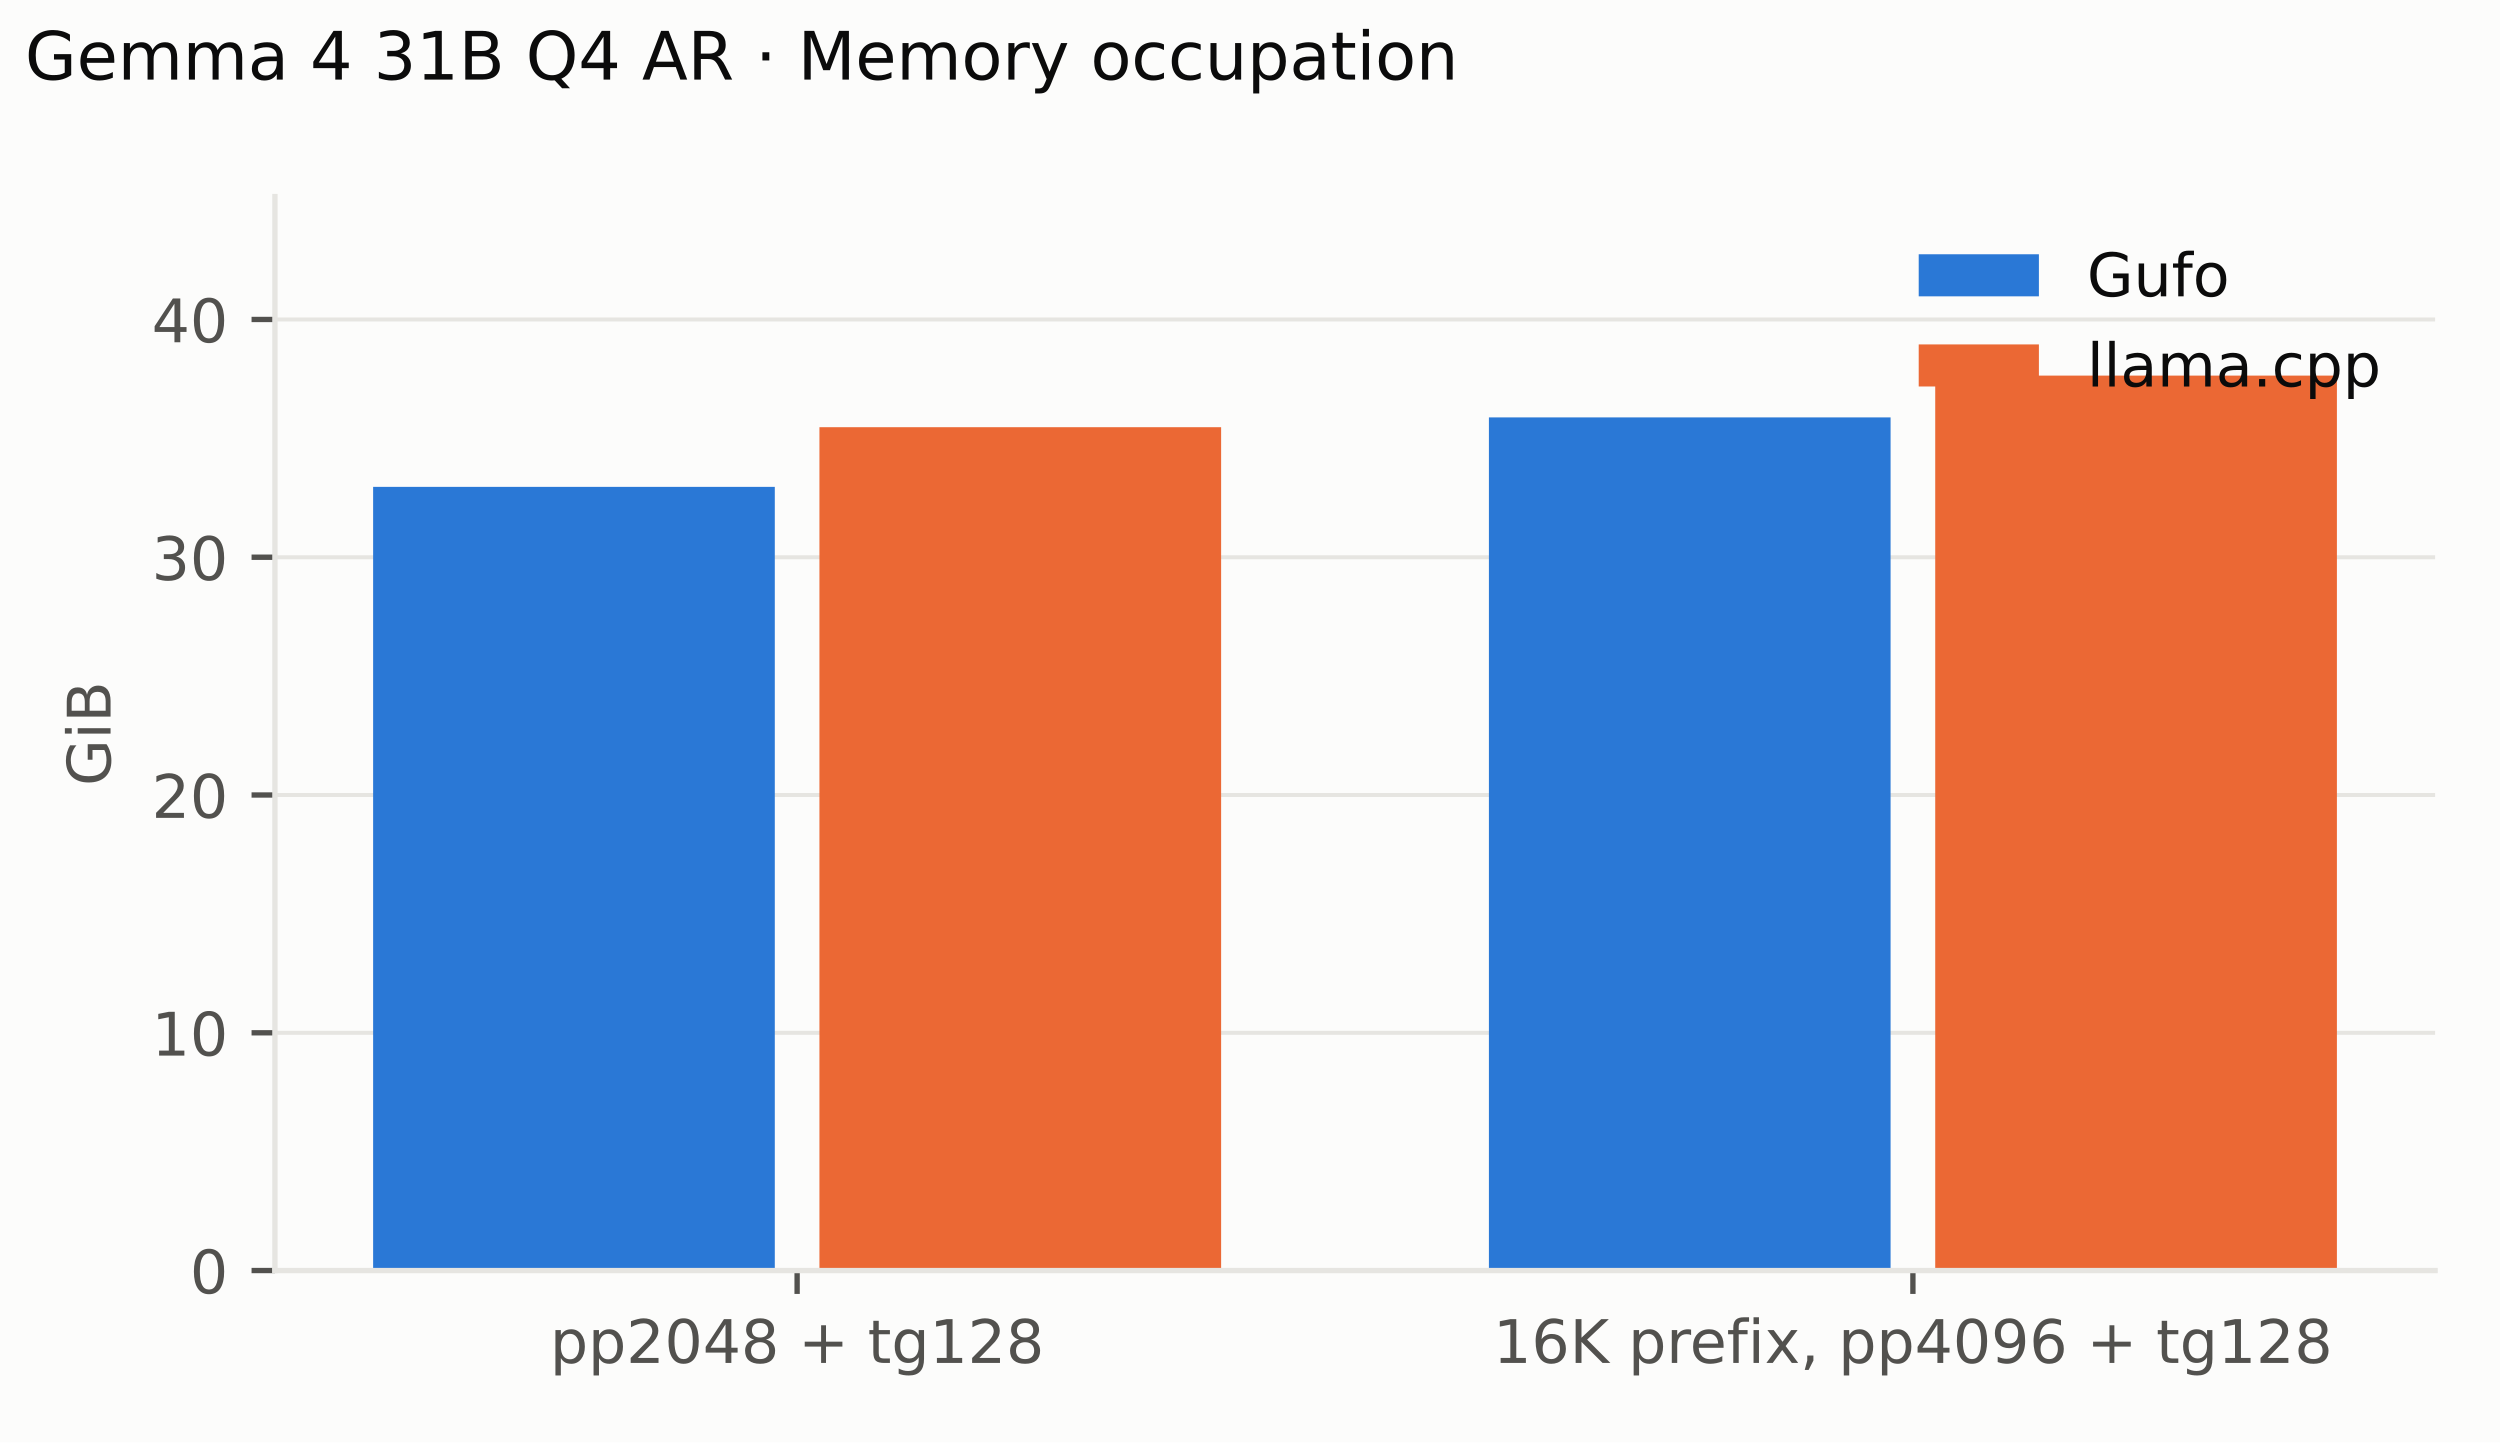
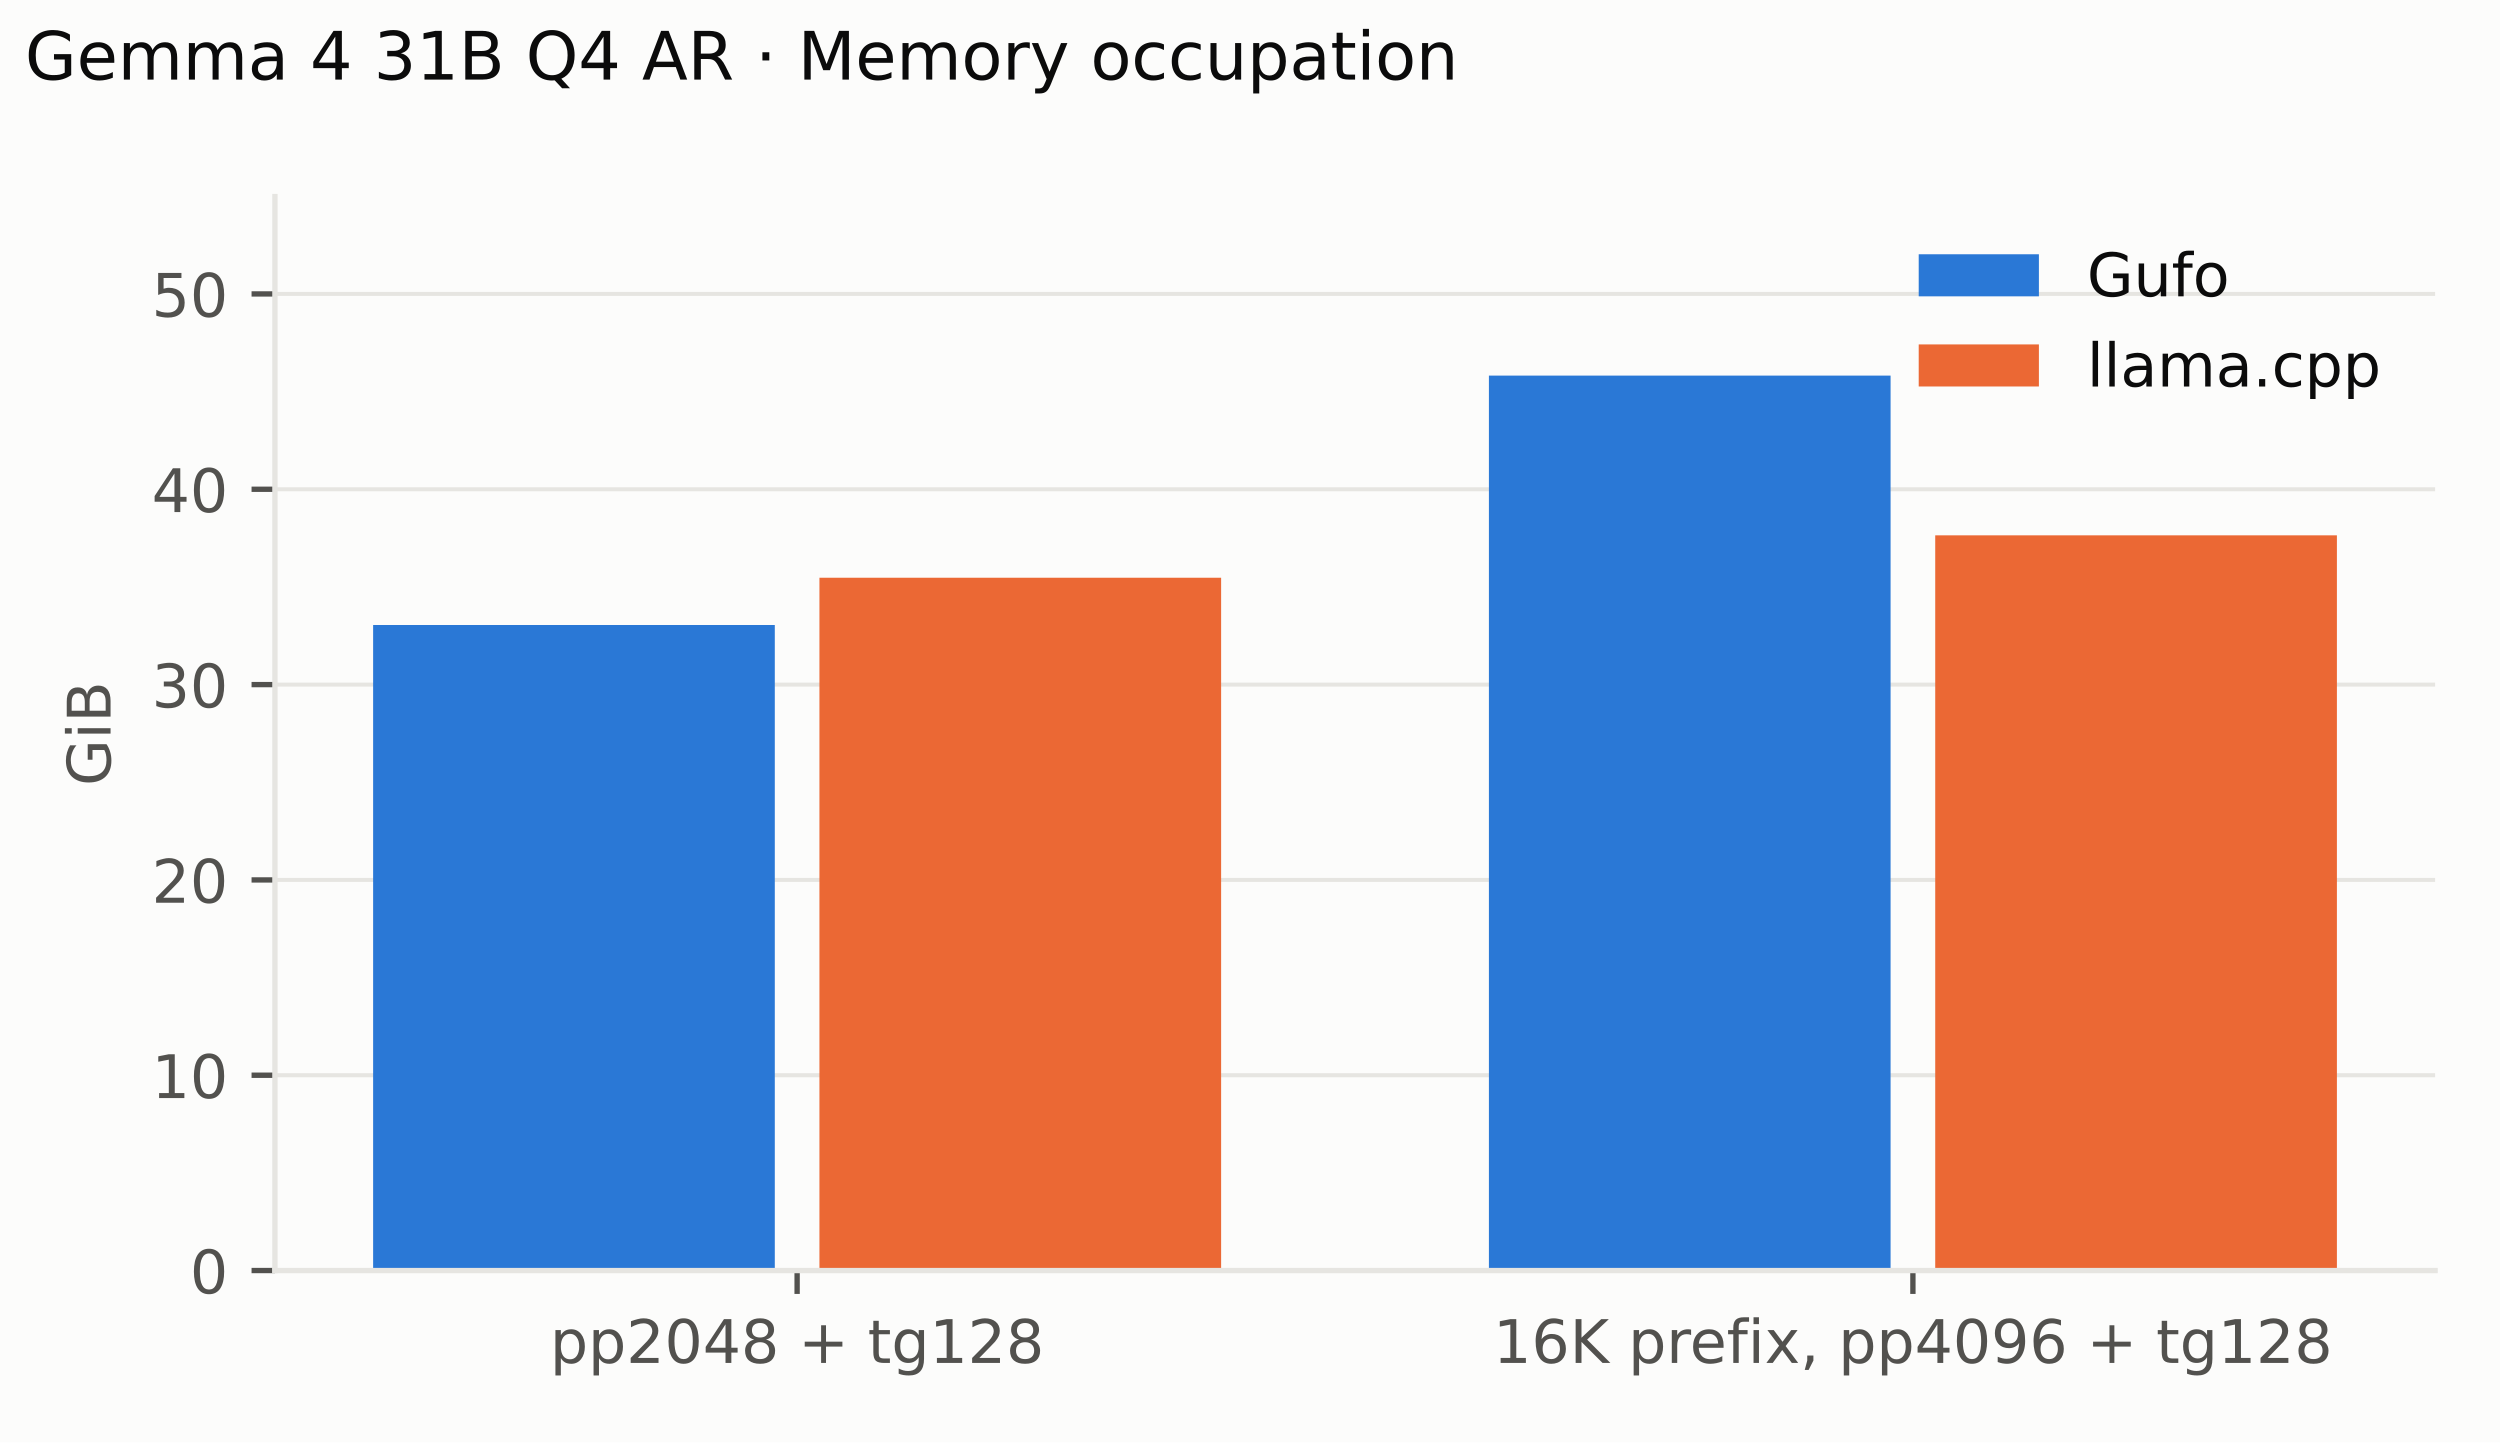
<svg xmlns="http://www.w3.org/2000/svg" xmlns:xlink="http://www.w3.org/1999/xlink" width="374.4pt" height="216pt" viewBox="0 0 374.4 216" version="1.1">
  <defs>
    <style type="text/css">*{stroke-linejoin: round; stroke-linecap: butt}</style>
  </defs>
  <g id="figure_1">
    <g id="patch_1">
      <path d="M 0 216 L 374.4 216 L 374.4 0 L 0 0 z " style="fill: #fcfcfb" />
    </g>
    <g id="axes_1">
      <g id="patch_2">
        <path d="M 41.173 190.279 L 364.68 190.279 L 364.68 29.441 L 41.173 29.441 z " style="fill: #fcfcfb" />
      </g>
      <g id="matplotlib.axis_1">
        <g id="xtick_1">
          <g id="line2d_1">
            <defs>
              <path id="m1ebf051f68" d="M 0 0 L 0 3.5 " style="stroke: #52514e; stroke-width: 0.8" />
            </defs>
            <g>
              <use xlink:href="#m1ebf051f68" x="119.376" y="190.279" style="fill: #52514e; stroke: #52514e; stroke-width: 0.8" />
            </g>
          </g>
          <g id="text_1">
            <text style="font-size: 9px; font-family: 'DejaVu Sans', 'Bitstream Vera Sans', 'Computer Modern Sans Serif', 'Lucida Grande', 'Verdana', 'Geneva', 'Lucid', 'Arial', 'Helvetica', 'Avant Garde', sans-serif; text-anchor: middle; fill: #52514e" x="119.376" y="204.117" transform="rotate(-0 119.3763 204.1172)">pp2048 + tg128</text>
          </g>
        </g>
        <g id="xtick_2">
          <g id="line2d_2">
            <g>
              <use xlink:href="#m1ebf051f68" x="286.477" y="190.279" style="fill: #52514e; stroke: #52514e; stroke-width: 0.8" />
            </g>
          </g>
          <g id="text_2">
            <text style="font-size: 9px; font-family: 'DejaVu Sans', 'Bitstream Vera Sans', 'Computer Modern Sans Serif', 'Lucida Grande', 'Verdana', 'Geneva', 'Lucid', 'Arial', 'Helvetica', 'Avant Garde', sans-serif; text-anchor: middle; fill: #52514e" x="286.477" y="204.118" transform="rotate(-0 286.4769 204.1179)">16K prefix, pp4096 + tg128</text>
          </g>
        </g>
      </g>
      <g id="matplotlib.axis_2">
        <g id="ytick_1">
          <g id="line2d_3">
            <path d="M 41.173 190.279 L 364.68 190.279 " clip-path="url(#pd96fb9d682)" style="fill: none; stroke: #e6e5e1; stroke-width: 0.6; stroke-linecap: square" />
          </g>
          <g id="line2d_4">
            <defs>
              <path id="m680e5b1e24" d="M 0 0 L -3.5 0 " style="stroke: #52514e; stroke-width: 0.8" />
            </defs>
            <g>
              <use xlink:href="#m680e5b1e24" x="41.173" y="190.279" style="fill: #52514e; stroke: #52514e; stroke-width: 0.8" />
            </g>
          </g>
          <g id="text_3">
            <text style="font-size: 9px; font-family: 'DejaVu Sans', 'Bitstream Vera Sans', 'Computer Modern Sans Serif', 'Lucida Grande', 'Verdana', 'Geneva', 'Lucid', 'Arial', 'Helvetica', 'Avant Garde', sans-serif; text-anchor: end; fill: #52514e" x="34.173" y="193.698" transform="rotate(-0 34.1732 193.6982)">0</text>
          </g>
        </g>
        <g id="ytick_2">
          <g id="line2d_5">
-             <path d="M 41.173 154.67 L 364.68 154.67 " clip-path="url(#pd96fb9d682)" style="fill: none; stroke: #e6e5e1; stroke-width: 0.6; stroke-linecap: square" />
+             <path d="M 41.173 161.027 L 364.68 161.027 " clip-path="url(#pd96fb9d682)" style="fill: none; stroke: #e6e5e1; stroke-width: 0.6; stroke-linecap: square" />
          </g>
          <g id="line2d_6">
            <g>
-               <use xlink:href="#m680e5b1e24" x="41.173" y="154.67" style="fill: #52514e; stroke: #52514e; stroke-width: 0.8" />
+               <use xlink:href="#m680e5b1e24" x="41.173" y="161.027" style="fill: #52514e; stroke: #52514e; stroke-width: 0.8" />
            </g>
          </g>
          <g id="text_4">
-             <text style="font-size: 9px; font-family: 'DejaVu Sans', 'Bitstream Vera Sans', 'Computer Modern Sans Serif', 'Lucida Grande', 'Verdana', 'Geneva', 'Lucid', 'Arial', 'Helvetica', 'Avant Garde', sans-serif; text-anchor: end; fill: #52514e" x="34.173" y="158.089" transform="rotate(-0 34.1732 158.0893)">10</text>
+             <text style="font-size: 9px; font-family: 'DejaVu Sans', 'Bitstream Vera Sans', 'Computer Modern Sans Serif', 'Lucida Grande', 'Verdana', 'Geneva', 'Lucid', 'Arial', 'Helvetica', 'Avant Garde', sans-serif; text-anchor: end; fill: #52514e" x="34.173" y="164.446" transform="rotate(-0 34.1732 164.4464)">10</text>
          </g>
        </g>
        <g id="ytick_3">
          <g id="line2d_7">
-             <path d="M 41.173 119.061 L 364.68 119.061 " clip-path="url(#pd96fb9d682)" style="fill: none; stroke: #e6e5e1; stroke-width: 0.6; stroke-linecap: square" />
+             <path d="M 41.173 131.776 L 364.68 131.776 " clip-path="url(#pd96fb9d682)" style="fill: none; stroke: #e6e5e1; stroke-width: 0.6; stroke-linecap: square" />
          </g>
          <g id="line2d_8">
            <g>
-               <use xlink:href="#m680e5b1e24" x="41.173" y="119.061" style="fill: #52514e; stroke: #52514e; stroke-width: 0.8" />
+               <use xlink:href="#m680e5b1e24" x="41.173" y="131.776" style="fill: #52514e; stroke: #52514e; stroke-width: 0.8" />
            </g>
          </g>
          <g id="text_5">
-             <text style="font-size: 9px; font-family: 'DejaVu Sans', 'Bitstream Vera Sans', 'Computer Modern Sans Serif', 'Lucida Grande', 'Verdana', 'Geneva', 'Lucid', 'Arial', 'Helvetica', 'Avant Garde', sans-serif; text-anchor: end; fill: #52514e" x="34.173" y="122.48" transform="rotate(-0 34.1732 122.4803)">20</text>
+             <text style="font-size: 9px; font-family: 'DejaVu Sans', 'Bitstream Vera Sans', 'Computer Modern Sans Serif', 'Lucida Grande', 'Verdana', 'Geneva', 'Lucid', 'Arial', 'Helvetica', 'Avant Garde', sans-serif; text-anchor: end; fill: #52514e" x="34.173" y="135.194" transform="rotate(-0 34.1732 135.1945)">20</text>
          </g>
        </g>
        <g id="ytick_4">
          <g id="line2d_9">
-             <path d="M 41.173 83.452 L 364.68 83.452 " clip-path="url(#pd96fb9d682)" style="fill: none; stroke: #e6e5e1; stroke-width: 0.6; stroke-linecap: square" />
+             <path d="M 41.173 102.524 L 364.68 102.524 " clip-path="url(#pd96fb9d682)" style="fill: none; stroke: #e6e5e1; stroke-width: 0.6; stroke-linecap: square" />
          </g>
          <g id="line2d_10">
            <g>
-               <use xlink:href="#m680e5b1e24" x="41.173" y="83.452" style="fill: #52514e; stroke: #52514e; stroke-width: 0.8" />
+               <use xlink:href="#m680e5b1e24" x="41.173" y="102.524" style="fill: #52514e; stroke: #52514e; stroke-width: 0.8" />
            </g>
          </g>
          <g id="text_6">
-             <text style="font-size: 9px; font-family: 'DejaVu Sans', 'Bitstream Vera Sans', 'Computer Modern Sans Serif', 'Lucida Grande', 'Verdana', 'Geneva', 'Lucid', 'Arial', 'Helvetica', 'Avant Garde', sans-serif; text-anchor: end; fill: #52514e" x="34.173" y="86.871" transform="rotate(-0 34.1732 86.87139)">30</text>
+             <text style="font-size: 9px; font-family: 'DejaVu Sans', 'Bitstream Vera Sans', 'Computer Modern Sans Serif', 'Lucida Grande', 'Verdana', 'Geneva', 'Lucid', 'Arial', 'Helvetica', 'Avant Garde', sans-serif; text-anchor: end; fill: #52514e" x="34.173" y="105.943" transform="rotate(-0 34.1732 105.9426)">30</text>
          </g>
        </g>
        <g id="ytick_5">
          <g id="line2d_11">
-             <path d="M 41.173 47.843 L 364.68 47.843 " clip-path="url(#pd96fb9d682)" style="fill: none; stroke: #e6e5e1; stroke-width: 0.6; stroke-linecap: square" />
+             <path d="M 41.173 73.272 L 364.68 73.272 " clip-path="url(#pd96fb9d682)" style="fill: none; stroke: #e6e5e1; stroke-width: 0.6; stroke-linecap: square" />
          </g>
          <g id="line2d_12">
            <g>
-               <use xlink:href="#m680e5b1e24" x="41.173" y="47.843" style="fill: #52514e; stroke: #52514e; stroke-width: 0.8" />
+               <use xlink:href="#m680e5b1e24" x="41.173" y="73.272" style="fill: #52514e; stroke: #52514e; stroke-width: 0.8" />
            </g>
          </g>
          <g id="text_7">
-             <text style="font-size: 9px; font-family: 'DejaVu Sans', 'Bitstream Vera Sans', 'Computer Modern Sans Serif', 'Lucida Grande', 'Verdana', 'Geneva', 'Lucid', 'Arial', 'Helvetica', 'Avant Garde', sans-serif; text-anchor: end; fill: #52514e" x="34.173" y="51.262" transform="rotate(-0 34.1732 51.26243)">40</text>
+             <text style="font-size: 9px; font-family: 'DejaVu Sans', 'Bitstream Vera Sans', 'Computer Modern Sans Serif', 'Lucida Grande', 'Verdana', 'Geneva', 'Lucid', 'Arial', 'Helvetica', 'Avant Garde', sans-serif; text-anchor: end; fill: #52514e" x="34.173" y="76.691" transform="rotate(-0 34.1732 76.69074)">40</text>
          </g>
        </g>
-         <g id="text_8">
+         <g id="ytick_6">
+           <g id="line2d_13">
+             <path d="M 41.173 44.02 L 364.68 44.02 " clip-path="url(#pd96fb9d682)" style="fill: none; stroke: #e6e5e1; stroke-width: 0.6; stroke-linecap: square" />
+           </g>
+           <g id="line2d_14">
+             <g>
+               <use xlink:href="#m680e5b1e24" x="41.173" y="44.02" style="fill: #52514e; stroke: #52514e; stroke-width: 0.8" />
+             </g>
+           </g>
+           <g id="text_8">
+             <text style="font-size: 9px; font-family: 'DejaVu Sans', 'Bitstream Vera Sans', 'Computer Modern Sans Serif', 'Lucida Grande', 'Verdana', 'Geneva', 'Lucid', 'Arial', 'Helvetica', 'Avant Garde', sans-serif; text-anchor: end; fill: #52514e" x="34.173" y="47.439" transform="rotate(-0 34.1732 47.43886)">50</text>
+           </g>
+         </g>
+         <g id="text_9">
          <text style="font-size: 9px; font-family: 'DejaVu Sans', 'Bitstream Vera Sans', 'Computer Modern Sans Serif', 'Lucida Grande', 'Verdana', 'Geneva', 'Lucid', 'Arial', 'Helvetica', 'Avant Garde', sans-serif; text-anchor: middle; fill: #52514e" x="16.559" y="109.86" transform="rotate(-90 16.55859 109.86)">GiB</text>
        </g>
      </g>
      <g id="patch_3">
-         <path d="M 55.878 190.279 L 116.034 190.279 L 116.034 72.912 L 55.878 72.912 z " clip-path="url(#pd96fb9d682)" style="fill: #2a78d6" />
+         <path d="M 55.878 190.279 L 116.034 190.279 L 116.034 93.602 L 55.878 93.602 z " clip-path="url(#pd96fb9d682)" style="fill: #2a78d6" />
      </g>
      <g id="patch_4">
-         <path d="M 222.979 190.279 L 283.135 190.279 L 283.135 62.514 L 222.979 62.514 z " clip-path="url(#pd96fb9d682)" style="fill: #2a78d6" />
+         <path d="M 222.979 190.279 L 283.135 190.279 L 283.135 56.247 L 222.979 56.247 z " clip-path="url(#pd96fb9d682)" style="fill: #2a78d6" />
      </g>
      <g id="patch_5">
-         <path d="M 122.718 190.279 L 182.875 190.279 L 182.875 63.974 L 122.718 63.974 z " clip-path="url(#pd96fb9d682)" style="fill: #eb6834" />
+         <path d="M 122.718 190.279 L 182.875 190.279 L 182.875 86.523 L 122.718 86.523 z " clip-path="url(#pd96fb9d682)" style="fill: #eb6834" />
      </g>
      <g id="patch_6">
-         <path d="M 289.819 190.279 L 349.975 190.279 L 349.975 56.247 L 289.819 56.247 z " clip-path="url(#pd96fb9d682)" style="fill: #eb6834" />
+         <path d="M 289.819 190.279 L 349.975 190.279 L 349.975 80.175 L 289.819 80.175 z " clip-path="url(#pd96fb9d682)" style="fill: #eb6834" />
      </g>
      <g id="patch_7">
        <path d="M 41.173 190.279 L 41.173 29.441 " style="fill: none; stroke: #e6e5e1; stroke-width: 0.8; stroke-linejoin: miter; stroke-linecap: square" />
      </g>
      <g id="patch_8">
        <path d="M 41.173 190.279 L 364.68 190.279 " style="fill: none; stroke: #e6e5e1; stroke-width: 0.8; stroke-linejoin: miter; stroke-linecap: square" />
      </g>
      <g id="legend_1">
        <g id="patch_9">
          <path d="M 287.346 44.379 L 305.346 44.379 L 305.346 38.079 L 287.346 38.079 z " style="fill: #2a78d6" />
        </g>
-         <g id="text_9">
+         <g id="text_10">
          <text style="font-size: 9px; font-family: 'DejaVu Sans', 'Bitstream Vera Sans', 'Computer Modern Sans Serif', 'Lucida Grande', 'Verdana', 'Geneva', 'Lucid', 'Arial', 'Helvetica', 'Avant Garde', sans-serif; text-anchor: start; fill: #0b0b0b" x="312.546" y="44.379" transform="rotate(-0 312.5461 44.37938)">Gufo</text>
        </g>
        <g id="patch_10">
          <path d="M 287.346 57.88 L 305.346 57.88 L 305.346 51.58 L 287.346 51.58 z " style="fill: #eb6834" />
        </g>
-         <g id="text_10">
+         <g id="text_11">
          <text style="font-size: 9px; font-family: 'DejaVu Sans', 'Bitstream Vera Sans', 'Computer Modern Sans Serif', 'Lucida Grande', 'Verdana', 'Geneva', 'Lucid', 'Arial', 'Helvetica', 'Avant Garde', sans-serif; text-anchor: start; fill: #0b0b0b" x="312.546" y="57.88" transform="rotate(-0 312.5461 57.88008)">llama.cpp</text>
        </g>
      </g>
    </g>
-     <g id="text_11">
+     <g id="text_12">
      <text style="font-size: 10px; font-family: 'DejaVu Sans', 'Bitstream Vera Sans', 'Computer Modern Sans Serif', 'Lucida Grande', 'Verdana', 'Geneva', 'Lucid', 'Arial', 'Helvetica', 'Avant Garde', sans-serif; text-anchor: start; fill: #0b0b0b" x="3.744" y="11.918" transform="rotate(-0 3.744 11.91844)">Gemma 4 31B Q4 AR · Memory occupation</text>
    </g>
  </g>
  <defs>
    <clipPath id="pd96fb9d682">
      <rect x="41.173" y="29.441" width="323.507" height="160.839" />
    </clipPath>
  </defs>
</svg>
